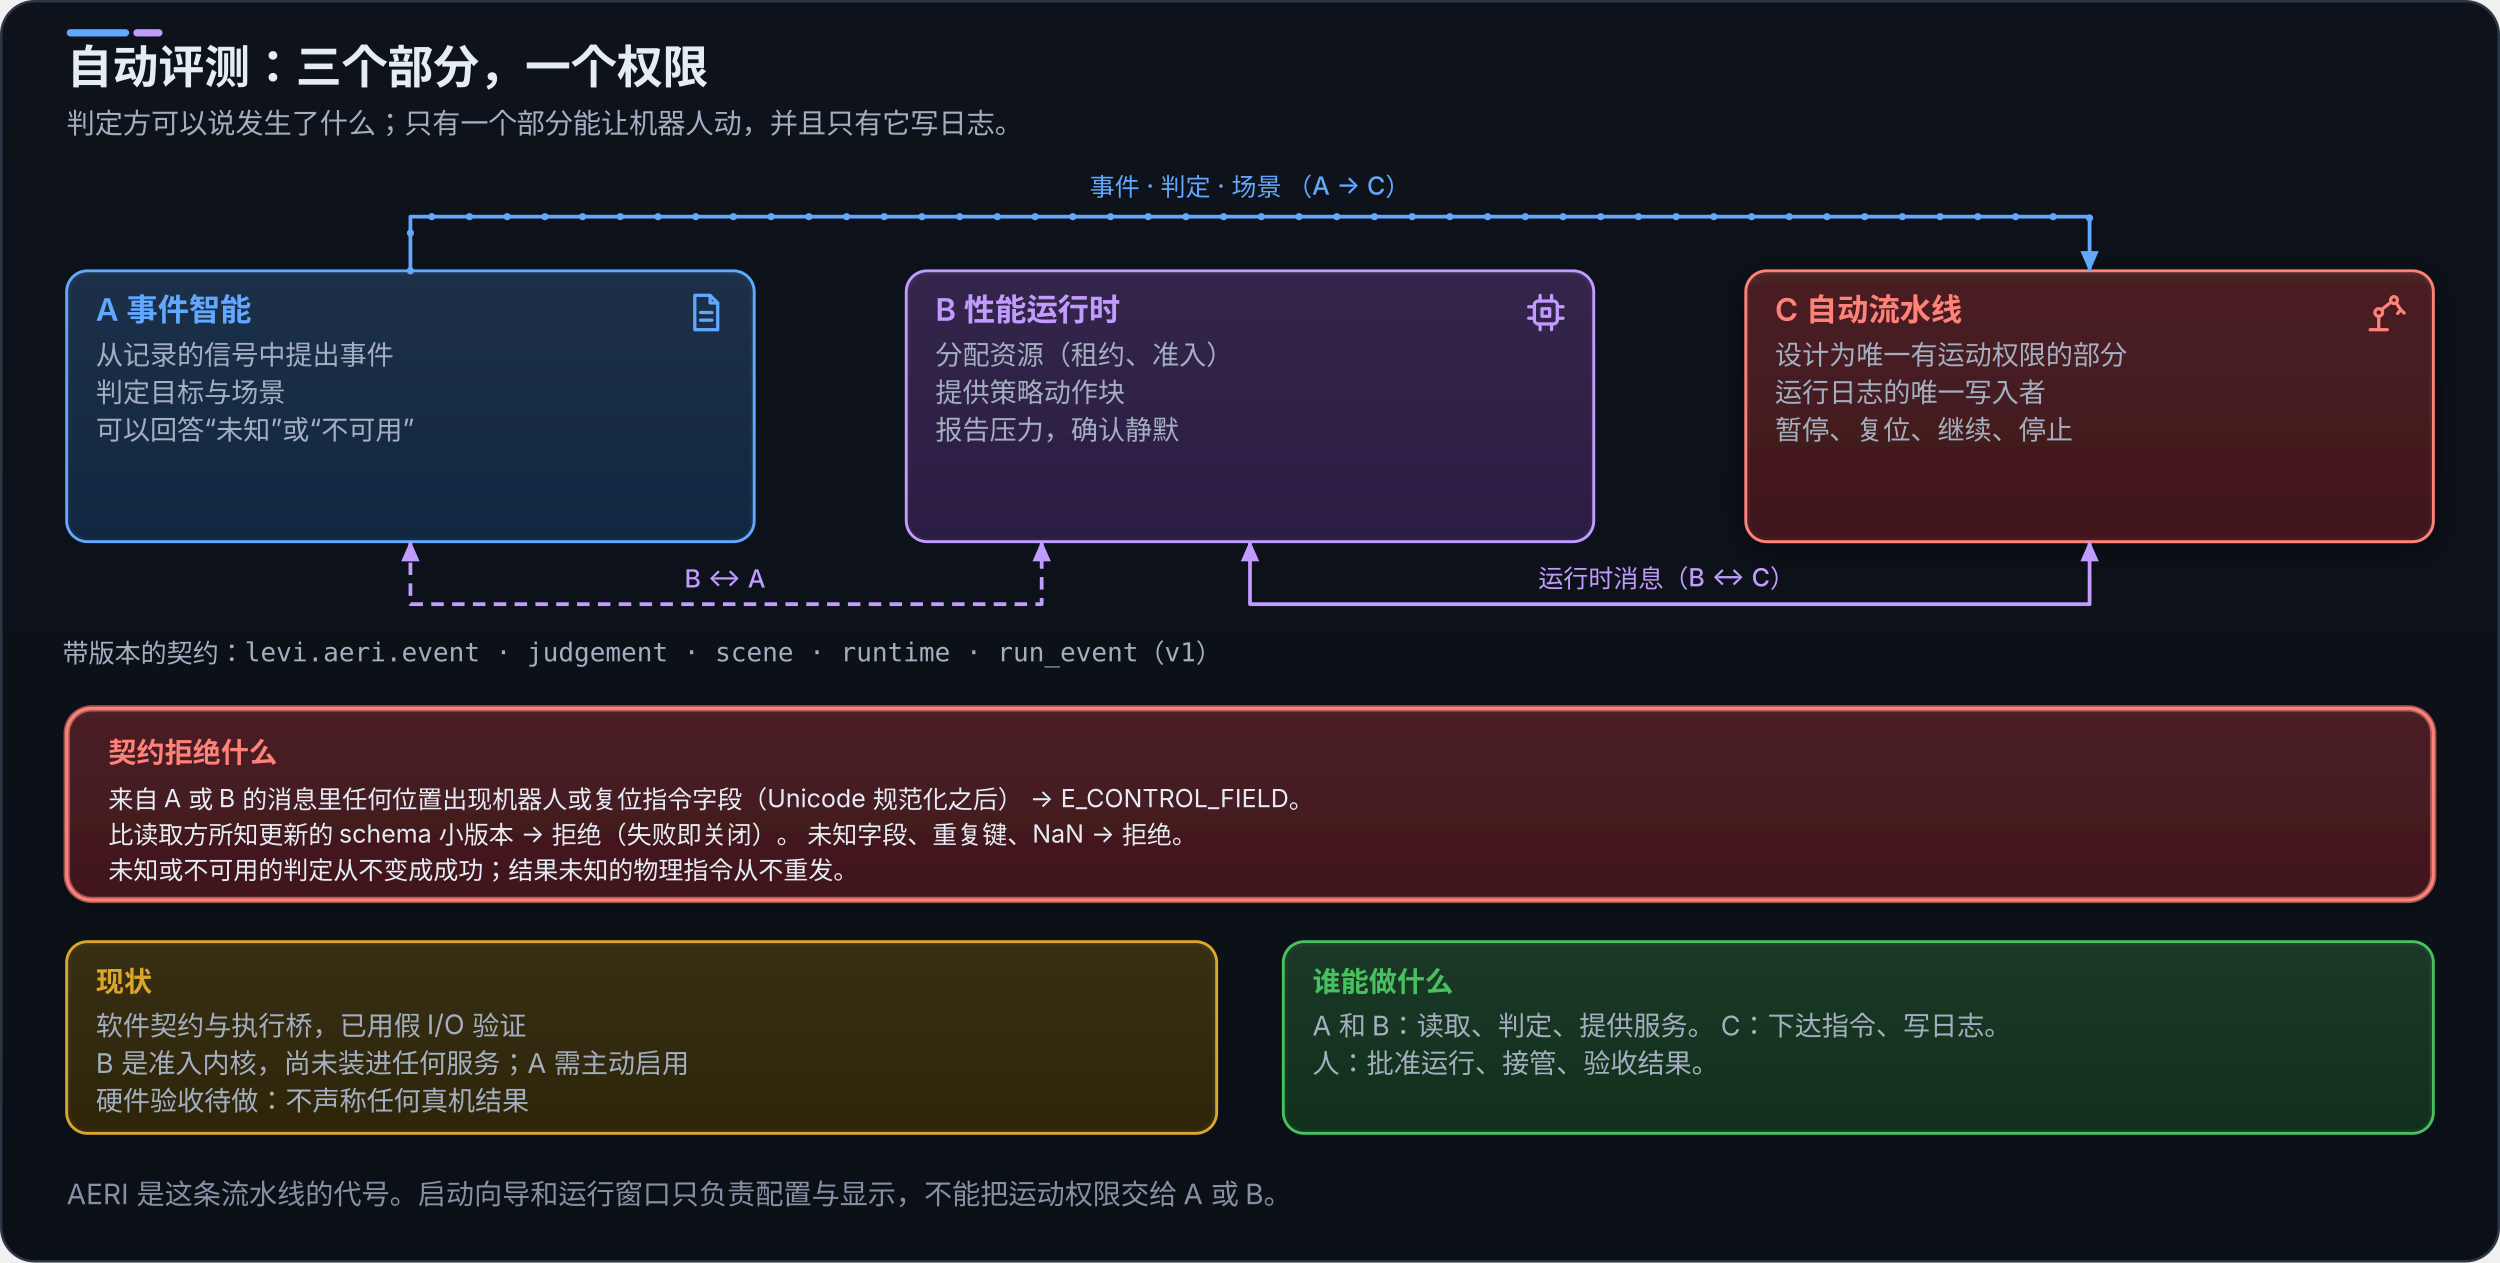
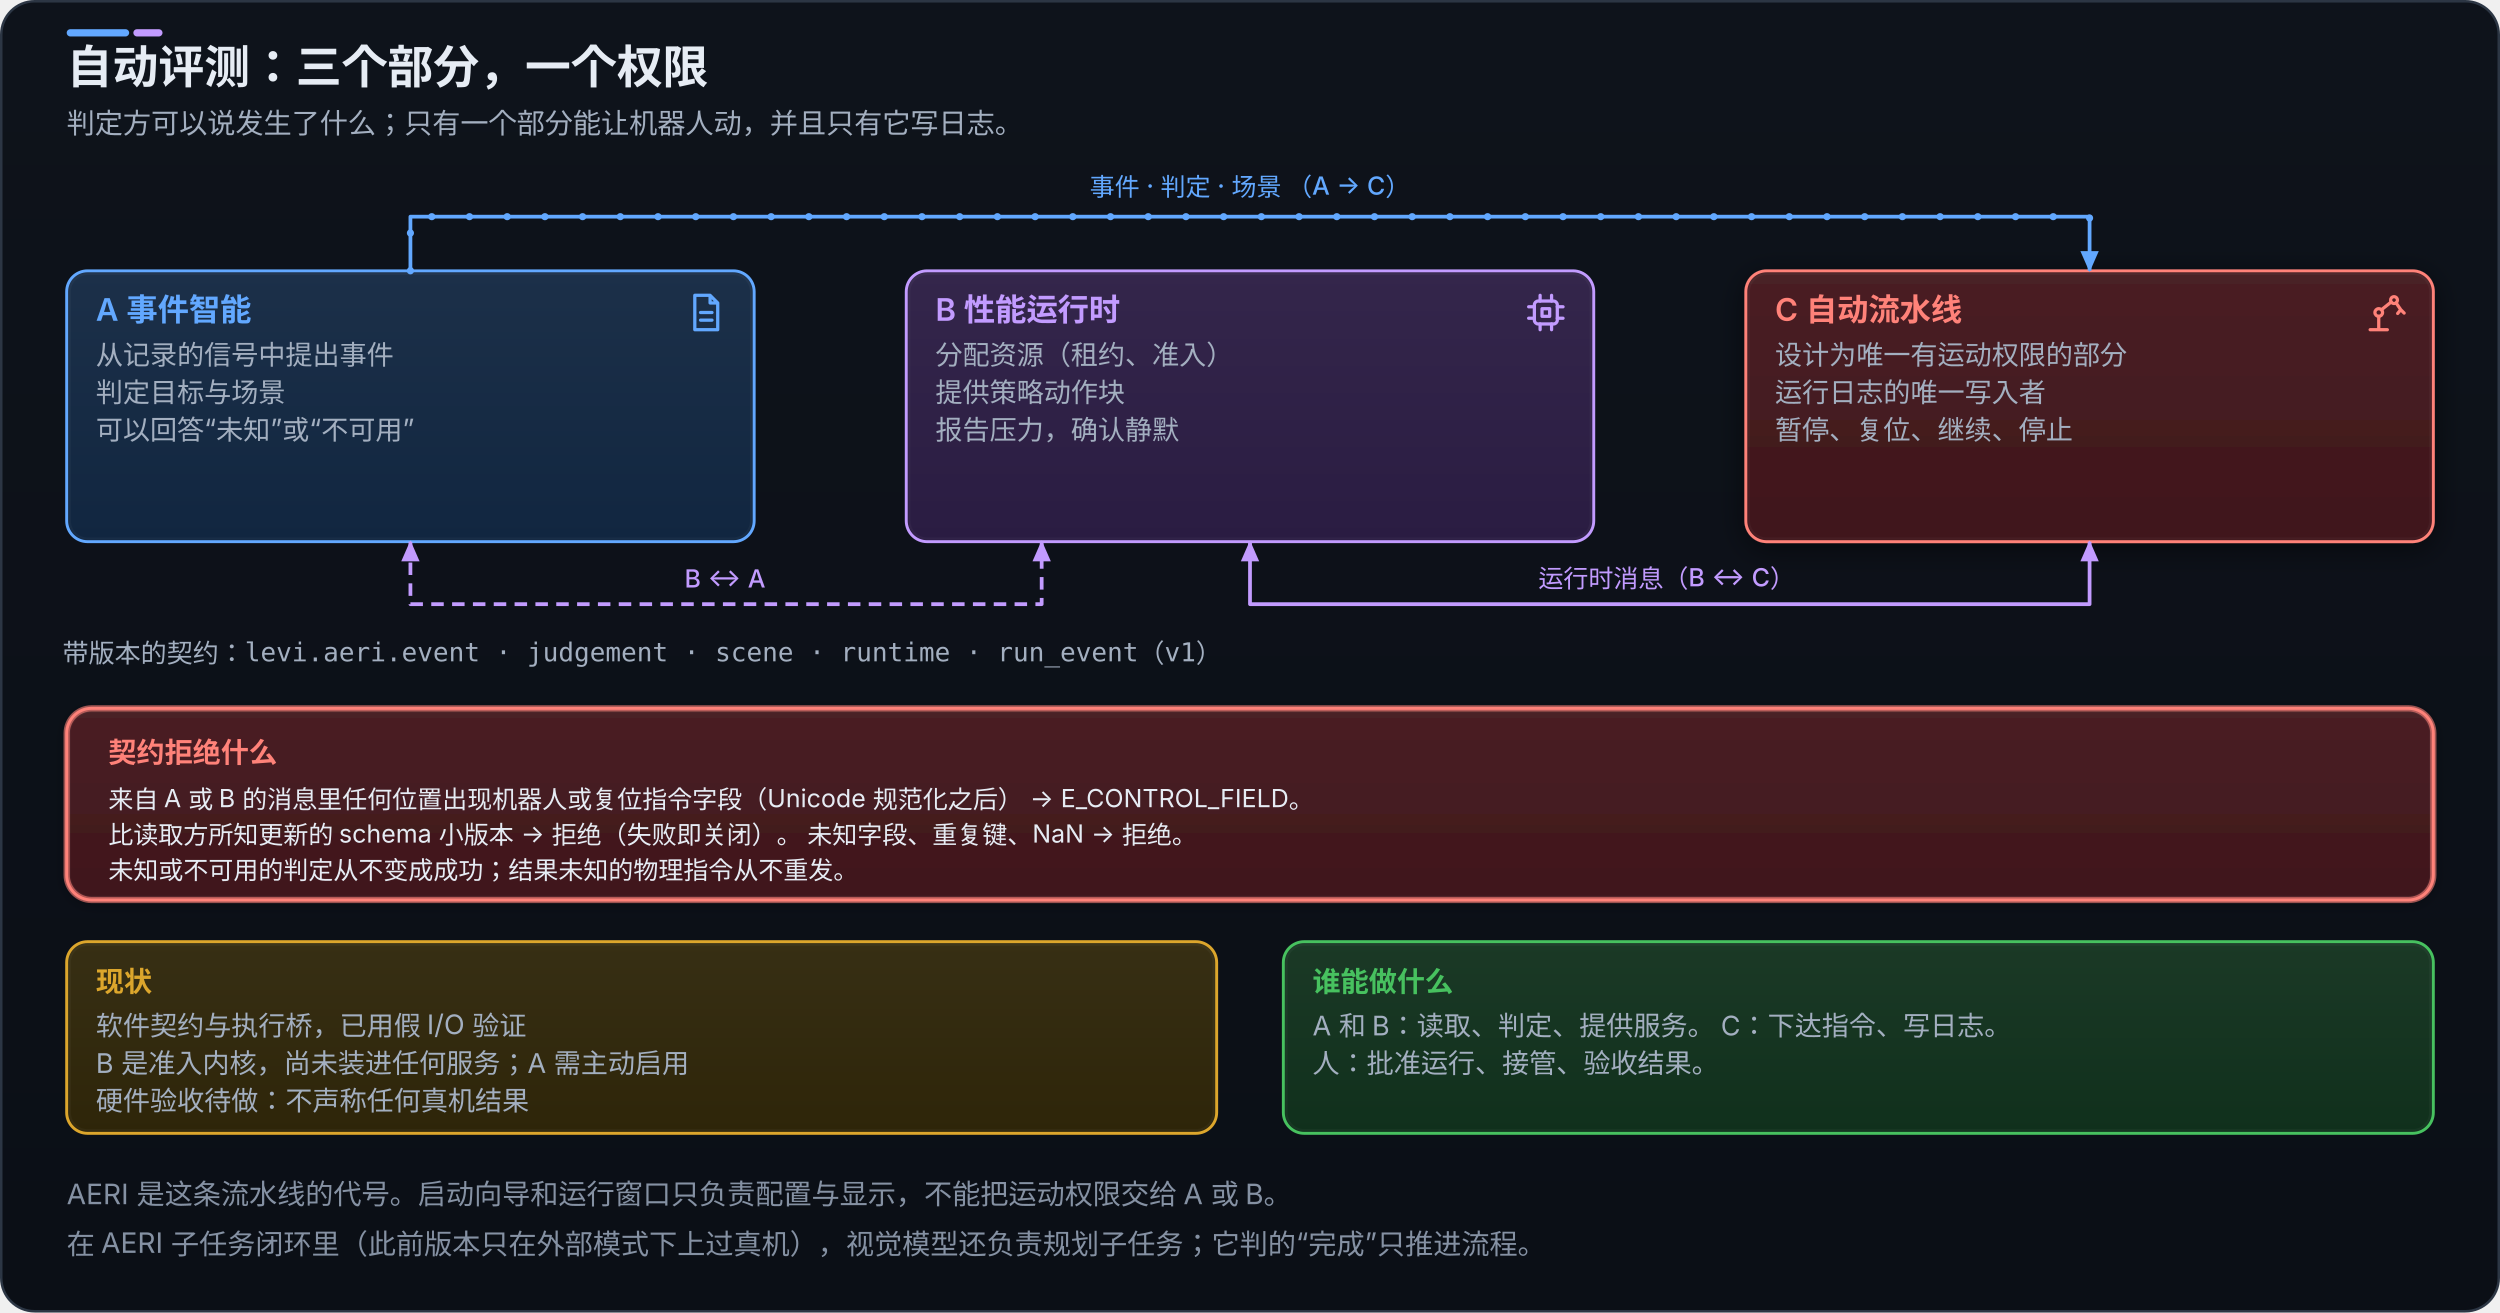
- <svg xmlns="http://www.w3.org/2000/svg" viewBox="0 0 1200 606" width="1200" height="606" role="img" aria-labelledby="t d">
+ <svg xmlns="http://www.w3.org/2000/svg" viewBox="0 0 1200 630" width="1200" height="630" role="img" aria-labelledby="t d">
  <defs>
    <style>@keyframes flow{to{stroke-dashoffset:-18}}.flow{animation:flow 3s linear infinite}@keyframes guard{0%,100%{opacity:.3}50%{opacity:.9}}.guard{opacity:.6;animation:guard 5s ease-in-out infinite}@media (prefers-reduced-motion: reduce) { * { animation: none !important; } }</style>
    <marker id="a_model" viewBox="0 0 10 10" refX="8.5" refY="5" markerWidth="7" markerHeight="7" orient="auto">
      <path d="M1 1.5 L9 5 L1 8.5 Z" fill="#62a8ff" />
    </marker>
    <marker id="a_system" viewBox="0 0 10 10" refX="8.5" refY="5" markerWidth="7" markerHeight="7" orient="auto">
      <path d="M1 1.5 L9 5 L1 8.5 Z" fill="#c29bff" />
    </marker>
    <marker id="a_system_rev" viewBox="0 0 10 10" refX="8.5" refY="5" markerWidth="7" markerHeight="7" orient="auto-start-reverse">
      <path d="M1 1.5 L9 5 L1 8.5 Z" fill="#c29bff" />
    </marker>
    <linearGradient id="g_danger" x1="0" y1="0" x2="0" y2="1">
      <stop offset="0" stop-color="#492025" />
      <stop offset="1" stop-color="#40161b" />
    </linearGradient>
    <linearGradient id="g_gate" x1="0" y1="0" x2="0" y2="1">
      <stop offset="0" stop-color="#372f14" />
      <stop offset="1" stop-color="#2e2509" />
    </linearGradient>
    <linearGradient id="g_model" x1="0" y1="0" x2="0" y2="1">
      <stop offset="0" stop-color="#1c3049" />
      <stop offset="1" stop-color="#112640" />
    </linearGradient>
    <linearGradient id="g_person" x1="0" y1="0" x2="0" y2="1">
      <stop offset="0" stop-color="#1b3926" />
      <stop offset="1" stop-color="#10301c" />
    </linearGradient>
    <linearGradient id="g_system" x1="0" y1="0" x2="0" y2="1">
      <stop offset="0" stop-color="#34264b" />
      <stop offset="1" stop-color="#2a1c42" />
    </linearGradient>
    <linearGradient id="g_panel" x1="0" y1="0" x2="0" y2="1">
      <stop offset="0" stop-color="#0e131b" />
      <stop offset="1" stop-color="#0b0f16" />
    </linearGradient>
    <filter id="sh1" x="-8%" y="-20%" width="116%" height="150%">
      <feDropShadow dx="0" dy="1.5" stdDeviation="3" flood-color="#000000" flood-opacity="0.303" />
    </filter>
    <filter id="sh2" x="-8%" y="-20%" width="116%" height="150%">
      <feDropShadow dx="0" dy="3" stdDeviation="7" flood-color="#000000" flood-opacity="0.495" />
    </filter>
  </defs>
-   <rect x="0.6" y="0.6" width="1198.8" height="604.8" rx="16" fill="url(#g_panel)" stroke="#2c3644" stroke-width="1.2" />
+   <rect x="0.6" y="0.6" width="1198.8" height="628.8" rx="16" fill="url(#g_panel)" stroke="#2c3644" stroke-width="1.2" />
  <rect x="32" y="14" width="30" height="3.5" rx="1.75" fill="#62a8ff" />
  <rect x="64" y="14" width="14" height="3.5" rx="1.75" fill="#c29bff" />
  <text x="32" y="40" font-family="'Noto Sans SC', 'Source Han Sans SC', 'PingFang SC', 'Microsoft YaHei', Inter, -apple-system, 'Segoe UI', Roboto, 'Noto Sans', Helvetica, Arial, sans-serif" font-size="22" font-weight="700" text-anchor="start" fill="#e6ecf4">自动评测：三个部分，一个权限</text>
  <text x="32" y="64" font-family="'Noto Sans SC', 'Source Han Sans SC', 'PingFang SC', 'Microsoft YaHei', Inter, -apple-system, 'Segoe UI', Roboto, 'Noto Sans', Helvetica, Arial, sans-serif" font-size="13.5" font-weight="400" text-anchor="start" fill="#a3afc0">判定方可以说发生了什么；只有一个部分能让机器人动，并且只有它写日志。</text>
  <rect x="32" y="130" width="330" height="130" rx="10" fill="url(#g_model)" stroke="#62a8ff" stroke-width="1.4" />
  <rect x="33.5" y="131.5" width="327" height="127" rx="8.5" fill="none" stroke="#ffffff" stroke-opacity="0.035" stroke-width="1" />
  <text x="46" y="154" font-family="'Noto Sans SC', 'Source Han Sans SC', 'PingFang SC', 'Microsoft YaHei', Inter, -apple-system, 'Segoe UI', Roboto, 'Noto Sans', Helvetica, Arial, sans-serif" font-size="15" font-weight="600" text-anchor="start" fill="#62a8ff">A  事件智能</text>
  <text x="46" y="175" font-family="'Noto Sans SC', 'Source Han Sans SC', 'PingFang SC', 'Microsoft YaHei', Inter, -apple-system, 'Segoe UI', Roboto, 'Noto Sans', Helvetica, Arial, sans-serif" font-size="13" font-weight="400" text-anchor="start" fill="#a3afc0">从记录的信号中提出事件</text>
  <text x="46" y="193" font-family="'Noto Sans SC', 'Source Han Sans SC', 'PingFang SC', 'Microsoft YaHei', Inter, -apple-system, 'Segoe UI', Roboto, 'Noto Sans', Helvetica, Arial, sans-serif" font-size="13" font-weight="400" text-anchor="start" fill="#a3afc0">判定目标与场景</text>
  <text x="46" y="211" font-family="'Noto Sans SC', 'Source Han Sans SC', 'PingFang SC', 'Microsoft YaHei', Inter, -apple-system, 'Segoe UI', Roboto, 'Noto Sans', Helvetica, Arial, sans-serif" font-size="13" font-weight="400" text-anchor="start" fill="#a3afc0">可以回答“未知”或“不可用”</text>
  <g transform="translate(328 139) scale(0.917)" fill="none" stroke="#62a8ff" stroke-width="1.7" stroke-linecap="round" stroke-linejoin="round">
    <path d="M6 3h8l4 4v14H6z M14 3v4h4 M9 12h6 M9 16h6" />
  </g>
  <rect x="435" y="130" width="330" height="130" rx="10" fill="url(#g_system)" stroke="#c29bff" stroke-width="1.4" />
  <rect x="436.5" y="131.5" width="327" height="127" rx="8.5" fill="none" stroke="#ffffff" stroke-opacity="0.035" stroke-width="1" />
  <text x="449" y="154" font-family="'Noto Sans SC', 'Source Han Sans SC', 'PingFang SC', 'Microsoft YaHei', Inter, -apple-system, 'Segoe UI', Roboto, 'Noto Sans', Helvetica, Arial, sans-serif" font-size="15" font-weight="600" text-anchor="start" fill="#c29bff">B  性能运行时</text>
  <text x="449" y="175" font-family="'Noto Sans SC', 'Source Han Sans SC', 'PingFang SC', 'Microsoft YaHei', Inter, -apple-system, 'Segoe UI', Roboto, 'Noto Sans', Helvetica, Arial, sans-serif" font-size="13" font-weight="400" text-anchor="start" fill="#a3afc0">分配资源（租约、准入）</text>
  <text x="449" y="193" font-family="'Noto Sans SC', 'Source Han Sans SC', 'PingFang SC', 'Microsoft YaHei', Inter, -apple-system, 'Segoe UI', Roboto, 'Noto Sans', Helvetica, Arial, sans-serif" font-size="13" font-weight="400" text-anchor="start" fill="#a3afc0">提供策略动作块</text>
  <text x="449" y="211" font-family="'Noto Sans SC', 'Source Han Sans SC', 'PingFang SC', 'Microsoft YaHei', Inter, -apple-system, 'Segoe UI', Roboto, 'Noto Sans', Helvetica, Arial, sans-serif" font-size="13" font-weight="400" text-anchor="start" fill="#a3afc0">报告压力，确认静默</text>
  <g transform="translate(731 139) scale(0.917)" fill="none" stroke="#c29bff" stroke-width="1.7" stroke-linecap="round" stroke-linejoin="round">
    <rect x="6" y="6" width="12" height="12" rx="2" />
    <rect x="10" y="10" width="4" height="4" />
    <path d="M9 3v3 M15 3v3 M9 18v3 M15 18v3 M3 9h3 M3 15h3 M18 9h3 M18 15h3" />
  </g>
  <rect x="838" y="130" width="330" height="130" rx="10" fill="url(#g_danger)" stroke="#ff8279" stroke-width="1.4" filter="url(#sh2)" />
  <rect x="839.5" y="131.5" width="327" height="127" rx="8.5" fill="none" stroke="#ffffff" stroke-opacity="0.035" stroke-width="1" />
  <text x="852" y="154" font-family="'Noto Sans SC', 'Source Han Sans SC', 'PingFang SC', 'Microsoft YaHei', Inter, -apple-system, 'Segoe UI', Roboto, 'Noto Sans', Helvetica, Arial, sans-serif" font-size="15" font-weight="600" text-anchor="start" fill="#ff8279">C  自动流水线</text>
  <text x="852" y="175" font-family="'Noto Sans SC', 'Source Han Sans SC', 'PingFang SC', 'Microsoft YaHei', Inter, -apple-system, 'Segoe UI', Roboto, 'Noto Sans', Helvetica, Arial, sans-serif" font-size="13" font-weight="400" text-anchor="start" fill="#a3afc0">设计为唯一有运动权限的部分</text>
  <text x="852" y="193" font-family="'Noto Sans SC', 'Source Han Sans SC', 'PingFang SC', 'Microsoft YaHei', Inter, -apple-system, 'Segoe UI', Roboto, 'Noto Sans', Helvetica, Arial, sans-serif" font-size="13" font-weight="400" text-anchor="start" fill="#a3afc0">运行日志的唯一写入者</text>
  <text x="852" y="211" font-family="'Noto Sans SC', 'Source Han Sans SC', 'PingFang SC', 'Microsoft YaHei', Inter, -apple-system, 'Segoe UI', Roboto, 'Noto Sans', Helvetica, Arial, sans-serif" font-size="13" font-weight="400" text-anchor="start" fill="#a3afc0">暂停、复位、继续、停止</text>
  <g transform="translate(1134 139) scale(0.917)" fill="none" stroke="#ff8279" stroke-width="1.7" stroke-linecap="round" stroke-linejoin="round">
    <path d="M4 21h9 M8.5 21v-7" />
    <circle cx="8.5" cy="12" r="2" />
    <path d="M10 10.5 15 6.5" />
    <circle cx="16.5" cy="5.5" r="1.8" />
    <path d="M17.6 7 20 10.5 M20 10.5l-1.6 2 M20 10.5l1.8 1.8" />
  </g>
  <path d="M197 130 L197 104 L1003 104 L1003 130" fill="none" stroke="#62a8ff" stroke-width="1.8" stroke-linejoin="round" marker-end="url(#a_model)" />
  <path class="flow" d="M197 130 L197 104 L1003 104 L1003 130" fill="none" stroke="#62a8ff" stroke-width="3.4" stroke-linecap="round" stroke-linejoin="round" stroke-dasharray="0.1 18" />
  <text x="600" y="94" font-family="'Noto Sans SC', 'Source Han Sans SC', 'PingFang SC', 'Microsoft YaHei', Inter, -apple-system, 'Segoe UI', Roboto, 'Noto Sans', Helvetica, Arial, sans-serif" font-size="12" font-weight="500" text-anchor="middle" fill="#62a8ff">事件 · 判定 · 场景  （A → C）</text>
  <path d="M600 260 L600 290 L1003 290 L1003 260" fill="none" stroke="#c29bff" stroke-width="1.8" stroke-linejoin="round" marker-end="url(#a_system)" marker-start="url(#a_system_rev)" />
  <text x="800" y="282" font-family="'Noto Sans SC', 'Source Han Sans SC', 'PingFang SC', 'Microsoft YaHei', Inter, -apple-system, 'Segoe UI', Roboto, 'Noto Sans', Helvetica, Arial, sans-serif" font-size="12" font-weight="500" text-anchor="middle" fill="#c29bff">运行时消息（B ↔ C）</text>
  <path d="M197 260 L197 290 L500 290 L500 260" fill="none" stroke="#c29bff" stroke-width="1.8" stroke-linejoin="round" stroke-dasharray="6 4" marker-end="url(#a_system)" marker-start="url(#a_system_rev)" />
  <text x="348" y="282" font-family="'Noto Sans SC', 'Source Han Sans SC', 'PingFang SC', 'Microsoft YaHei', Inter, -apple-system, 'Segoe UI', Roboto, 'Noto Sans', Helvetica, Arial, sans-serif" font-size="12" font-weight="500" text-anchor="middle" fill="#c29bff">B ↔ A</text>
  <text x="30" y="318" font-family="ui-monospace, SFMono-Regular, Menlo, Consolas, monospace" font-size="12.5" font-weight="400" text-anchor="start" fill="#a3afc0">带版本的契约：levi.aeri.event · judgement · scene · runtime · run_event（v1）</text>
  <rect x="32" y="340" width="1136" height="92" rx="12" fill="url(#g_danger)" stroke="#ff8279" stroke-width="1.4" filter="url(#sh1)" />
  <rect x="33.5" y="341.5" width="1133" height="89" rx="10.5" fill="none" stroke="#ffffff" stroke-opacity="0.035" stroke-width="1" />
  <rect class="guard" x="32" y="340" width="1136" height="92" rx="12" fill="none" stroke="#ff8279" stroke-width="3" />
  <text x="52" y="366" font-family="'Noto Sans SC', 'Source Han Sans SC', 'PingFang SC', 'Microsoft YaHei', Inter, -apple-system, 'Segoe UI', Roboto, 'Noto Sans', Helvetica, Arial, sans-serif" font-size="13.5" font-weight="700" text-anchor="start" fill="#ff8279">契约拒绝什么</text>
  <text x="52" y="388" font-family="'Noto Sans SC', 'Source Han Sans SC', 'PingFang SC', 'Microsoft YaHei', Inter, -apple-system, 'Segoe UI', Roboto, 'Noto Sans', Helvetica, Arial, sans-serif" font-size="12" font-weight="400" text-anchor="start" fill="#e6ecf4">来自 A 或 B 的消息里任何位置出现机器人或复位指令字段（Unicode 规范化之后）  →  E_CONTROL_FIELD。</text>
  <text x="52" y="405" font-family="'Noto Sans SC', 'Source Han Sans SC', 'PingFang SC', 'Microsoft YaHei', Inter, -apple-system, 'Segoe UI', Roboto, 'Noto Sans', Helvetica, Arial, sans-serif" font-size="12" font-weight="400" text-anchor="start" fill="#e6ecf4">比读取方所知更新的 schema 小版本 → 拒绝（失败即关闭）。   未知字段、重复键、NaN → 拒绝。</text>
  <text x="52" y="422" font-family="'Noto Sans SC', 'Source Han Sans SC', 'PingFang SC', 'Microsoft YaHei', Inter, -apple-system, 'Segoe UI', Roboto, 'Noto Sans', Helvetica, Arial, sans-serif" font-size="12" font-weight="400" text-anchor="start" fill="#e6ecf4">未知或不可用的判定从不变成成功；结果未知的物理指令从不重发。</text>
  <rect x="32" y="452" width="552" height="92" rx="10" fill="url(#g_gate)" stroke="#dca62c" stroke-width="1.4" />
  <rect x="33.5" y="453.5" width="549" height="89" rx="8.5" fill="none" stroke="#ffffff" stroke-opacity="0.035" stroke-width="1" />
  <text x="46" y="476" font-family="'Noto Sans SC', 'Source Han Sans SC', 'PingFang SC', 'Microsoft YaHei', Inter, -apple-system, 'Segoe UI', Roboto, 'Noto Sans', Helvetica, Arial, sans-serif" font-size="13.5" font-weight="600" text-anchor="start" fill="#dca62c">现状</text>
  <text x="46" y="497" font-family="'Noto Sans SC', 'Source Han Sans SC', 'PingFang SC', 'Microsoft YaHei', Inter, -apple-system, 'Segoe UI', Roboto, 'Noto Sans', Helvetica, Arial, sans-serif" font-size="13" font-weight="400" text-anchor="start" fill="#a3afc0">软件契约与执行桥，已用假 I/O 验证</text>
  <text x="46" y="515" font-family="'Noto Sans SC', 'Source Han Sans SC', 'PingFang SC', 'Microsoft YaHei', Inter, -apple-system, 'Segoe UI', Roboto, 'Noto Sans', Helvetica, Arial, sans-serif" font-size="13" font-weight="400" text-anchor="start" fill="#a3afc0">B 是准入内核，尚未装进任何服务；A 需主动启用</text>
  <text x="46" y="533" font-family="'Noto Sans SC', 'Source Han Sans SC', 'PingFang SC', 'Microsoft YaHei', Inter, -apple-system, 'Segoe UI', Roboto, 'Noto Sans', Helvetica, Arial, sans-serif" font-size="13" font-weight="400" text-anchor="start" fill="#a3afc0">硬件验收待做：不声称任何真机结果</text>
  <rect x="616" y="452" width="552" height="92" rx="10" fill="url(#g_person)" stroke="#47c15f" stroke-width="1.4" />
  <rect x="617.5" y="453.5" width="549" height="89" rx="8.5" fill="none" stroke="#ffffff" stroke-opacity="0.035" stroke-width="1" />
  <text x="630" y="476" font-family="'Noto Sans SC', 'Source Han Sans SC', 'PingFang SC', 'Microsoft YaHei', Inter, -apple-system, 'Segoe UI', Roboto, 'Noto Sans', Helvetica, Arial, sans-serif" font-size="13.5" font-weight="600" text-anchor="start" fill="#47c15f">谁能做什么</text>
  <text x="630" y="497" font-family="'Noto Sans SC', 'Source Han Sans SC', 'PingFang SC', 'Microsoft YaHei', Inter, -apple-system, 'Segoe UI', Roboto, 'Noto Sans', Helvetica, Arial, sans-serif" font-size="13" font-weight="400" text-anchor="start" fill="#a3afc0">A 和 B：读取、判定、提供服务。   C：下达指令、写日志。</text>
  <text x="630" y="515" font-family="'Noto Sans SC', 'Source Han Sans SC', 'PingFang SC', 'Microsoft YaHei', Inter, -apple-system, 'Segoe UI', Roboto, 'Noto Sans', Helvetica, Arial, sans-serif" font-size="13" font-weight="400" text-anchor="start" fill="#a3afc0">人：批准运行、接管、验收结果。</text>
  <text x="32" y="578" font-family="'Noto Sans SC', 'Source Han Sans SC', 'PingFang SC', 'Microsoft YaHei', Inter, -apple-system, 'Segoe UI', Roboto, 'Noto Sans', Helvetica, Arial, sans-serif" font-size="13.5" font-weight="400" text-anchor="start" fill="#8591a3">AERI 是这条流水线的代号。启动向导和运行窗口只负责配置与显示，不能把运动权限交给 A 或 B。</text>
+   <text x="32" y="602" font-family="'Noto Sans SC', 'Source Han Sans SC', 'PingFang SC', 'Microsoft YaHei', Inter, -apple-system, 'Segoe UI', Roboto, 'Noto Sans', Helvetica, Arial, sans-serif" font-size="13.5" font-weight="400" text-anchor="start" fill="#8591a3">在 AERI 子任务闭环里（此前版本只在外部模式下上过真机），视觉模型还负责规划子任务；它判的“完成”只推进流程。</text>
</svg>
